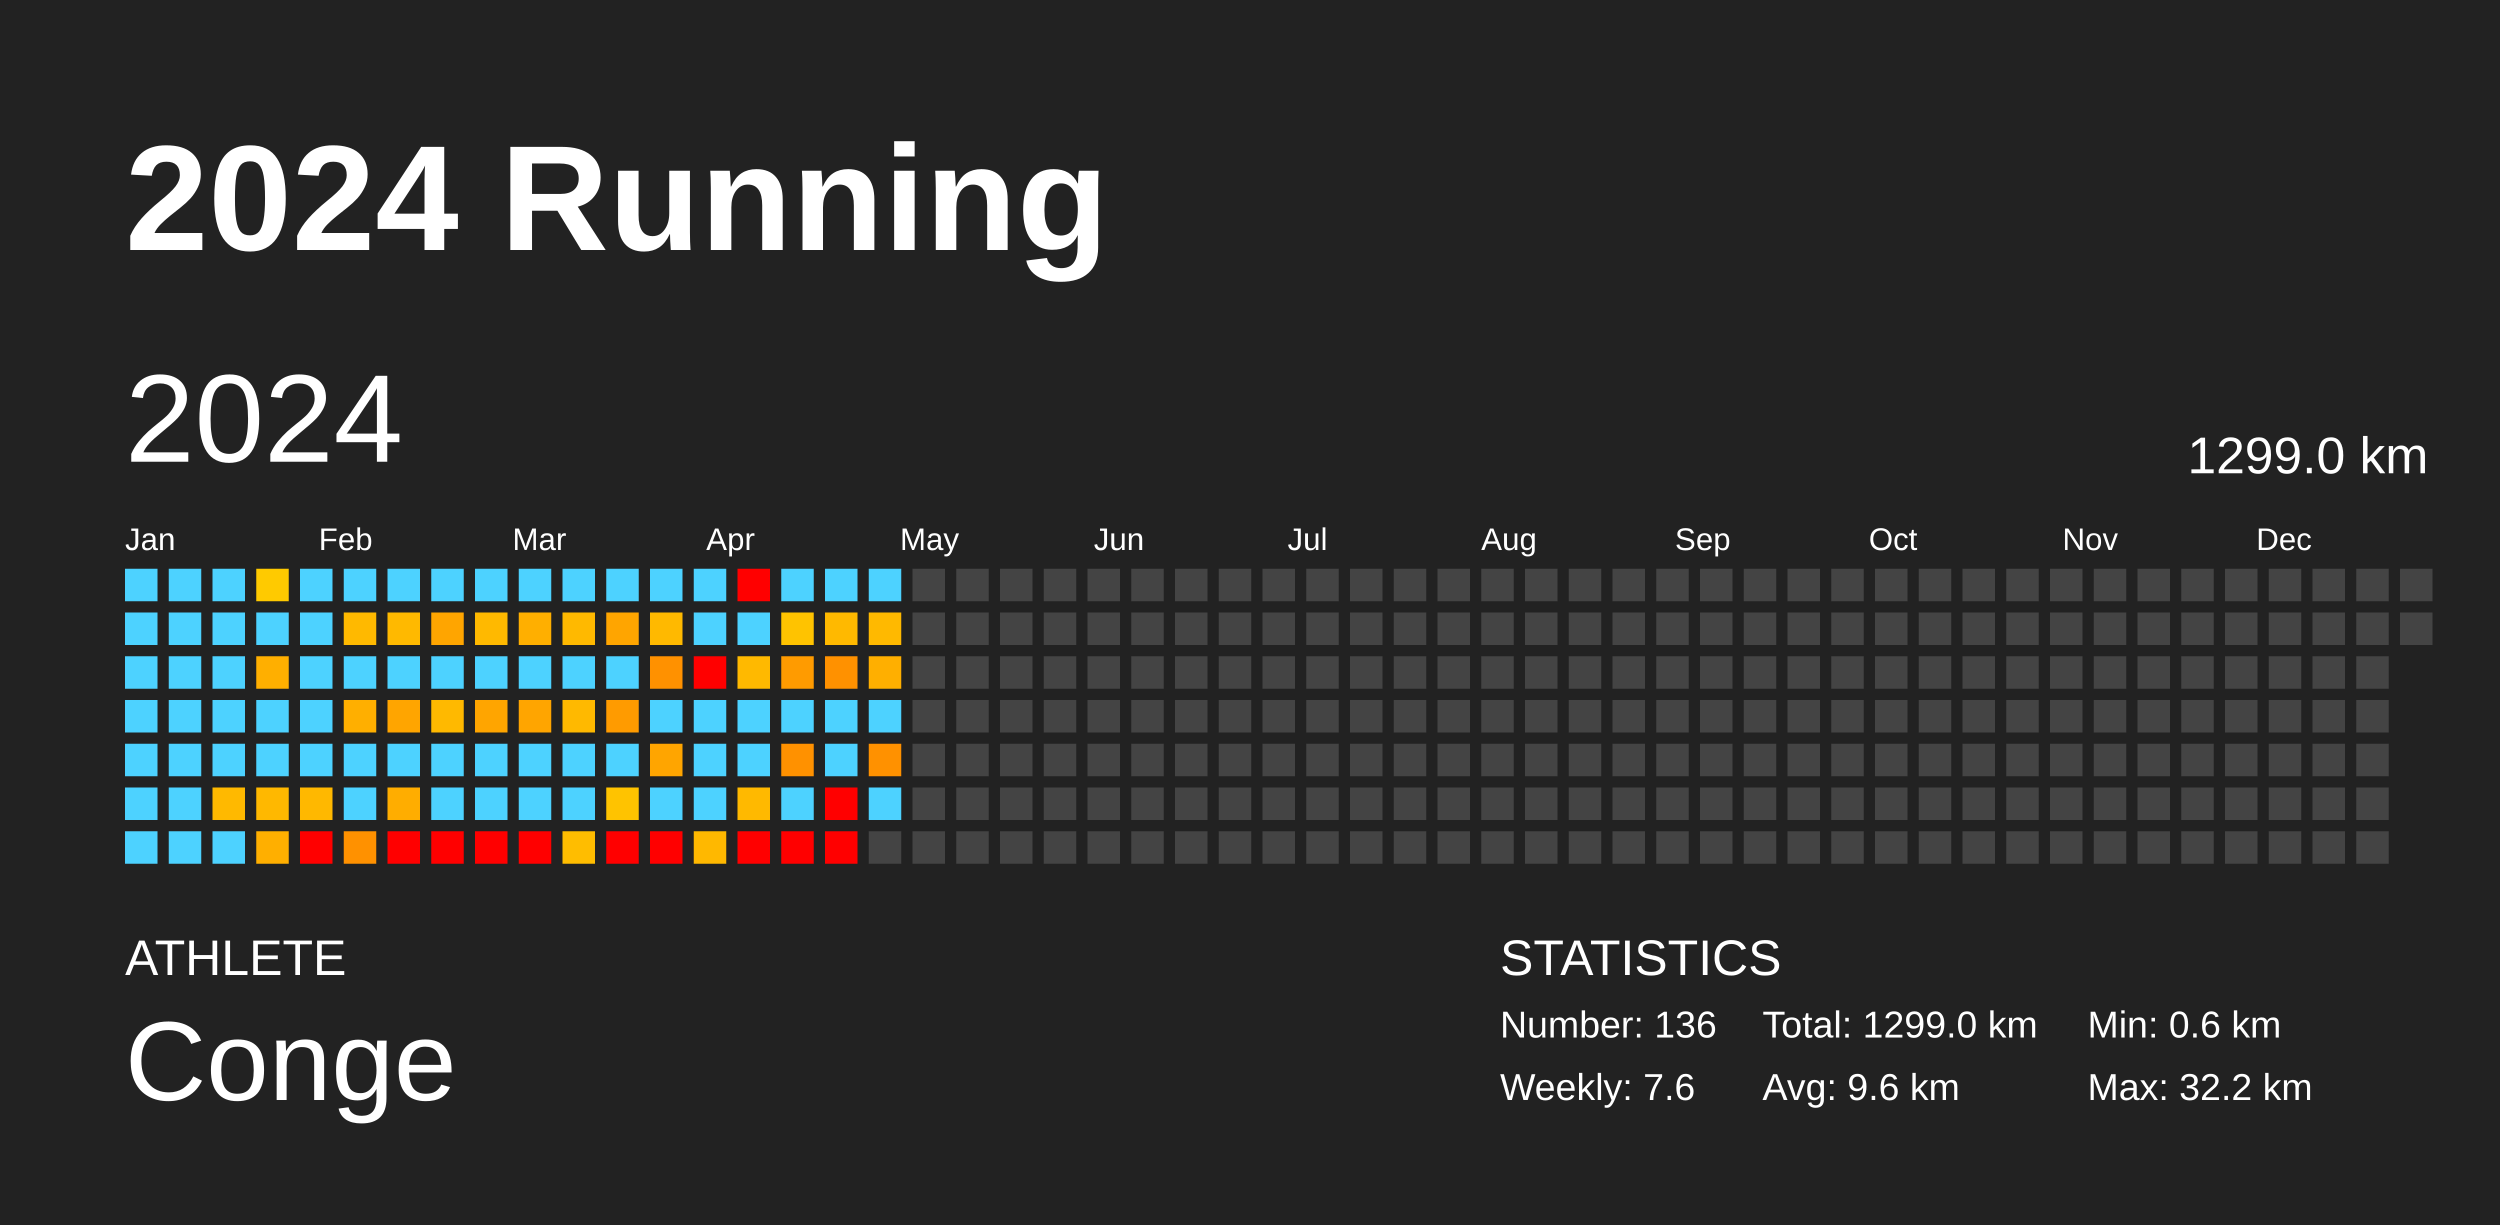
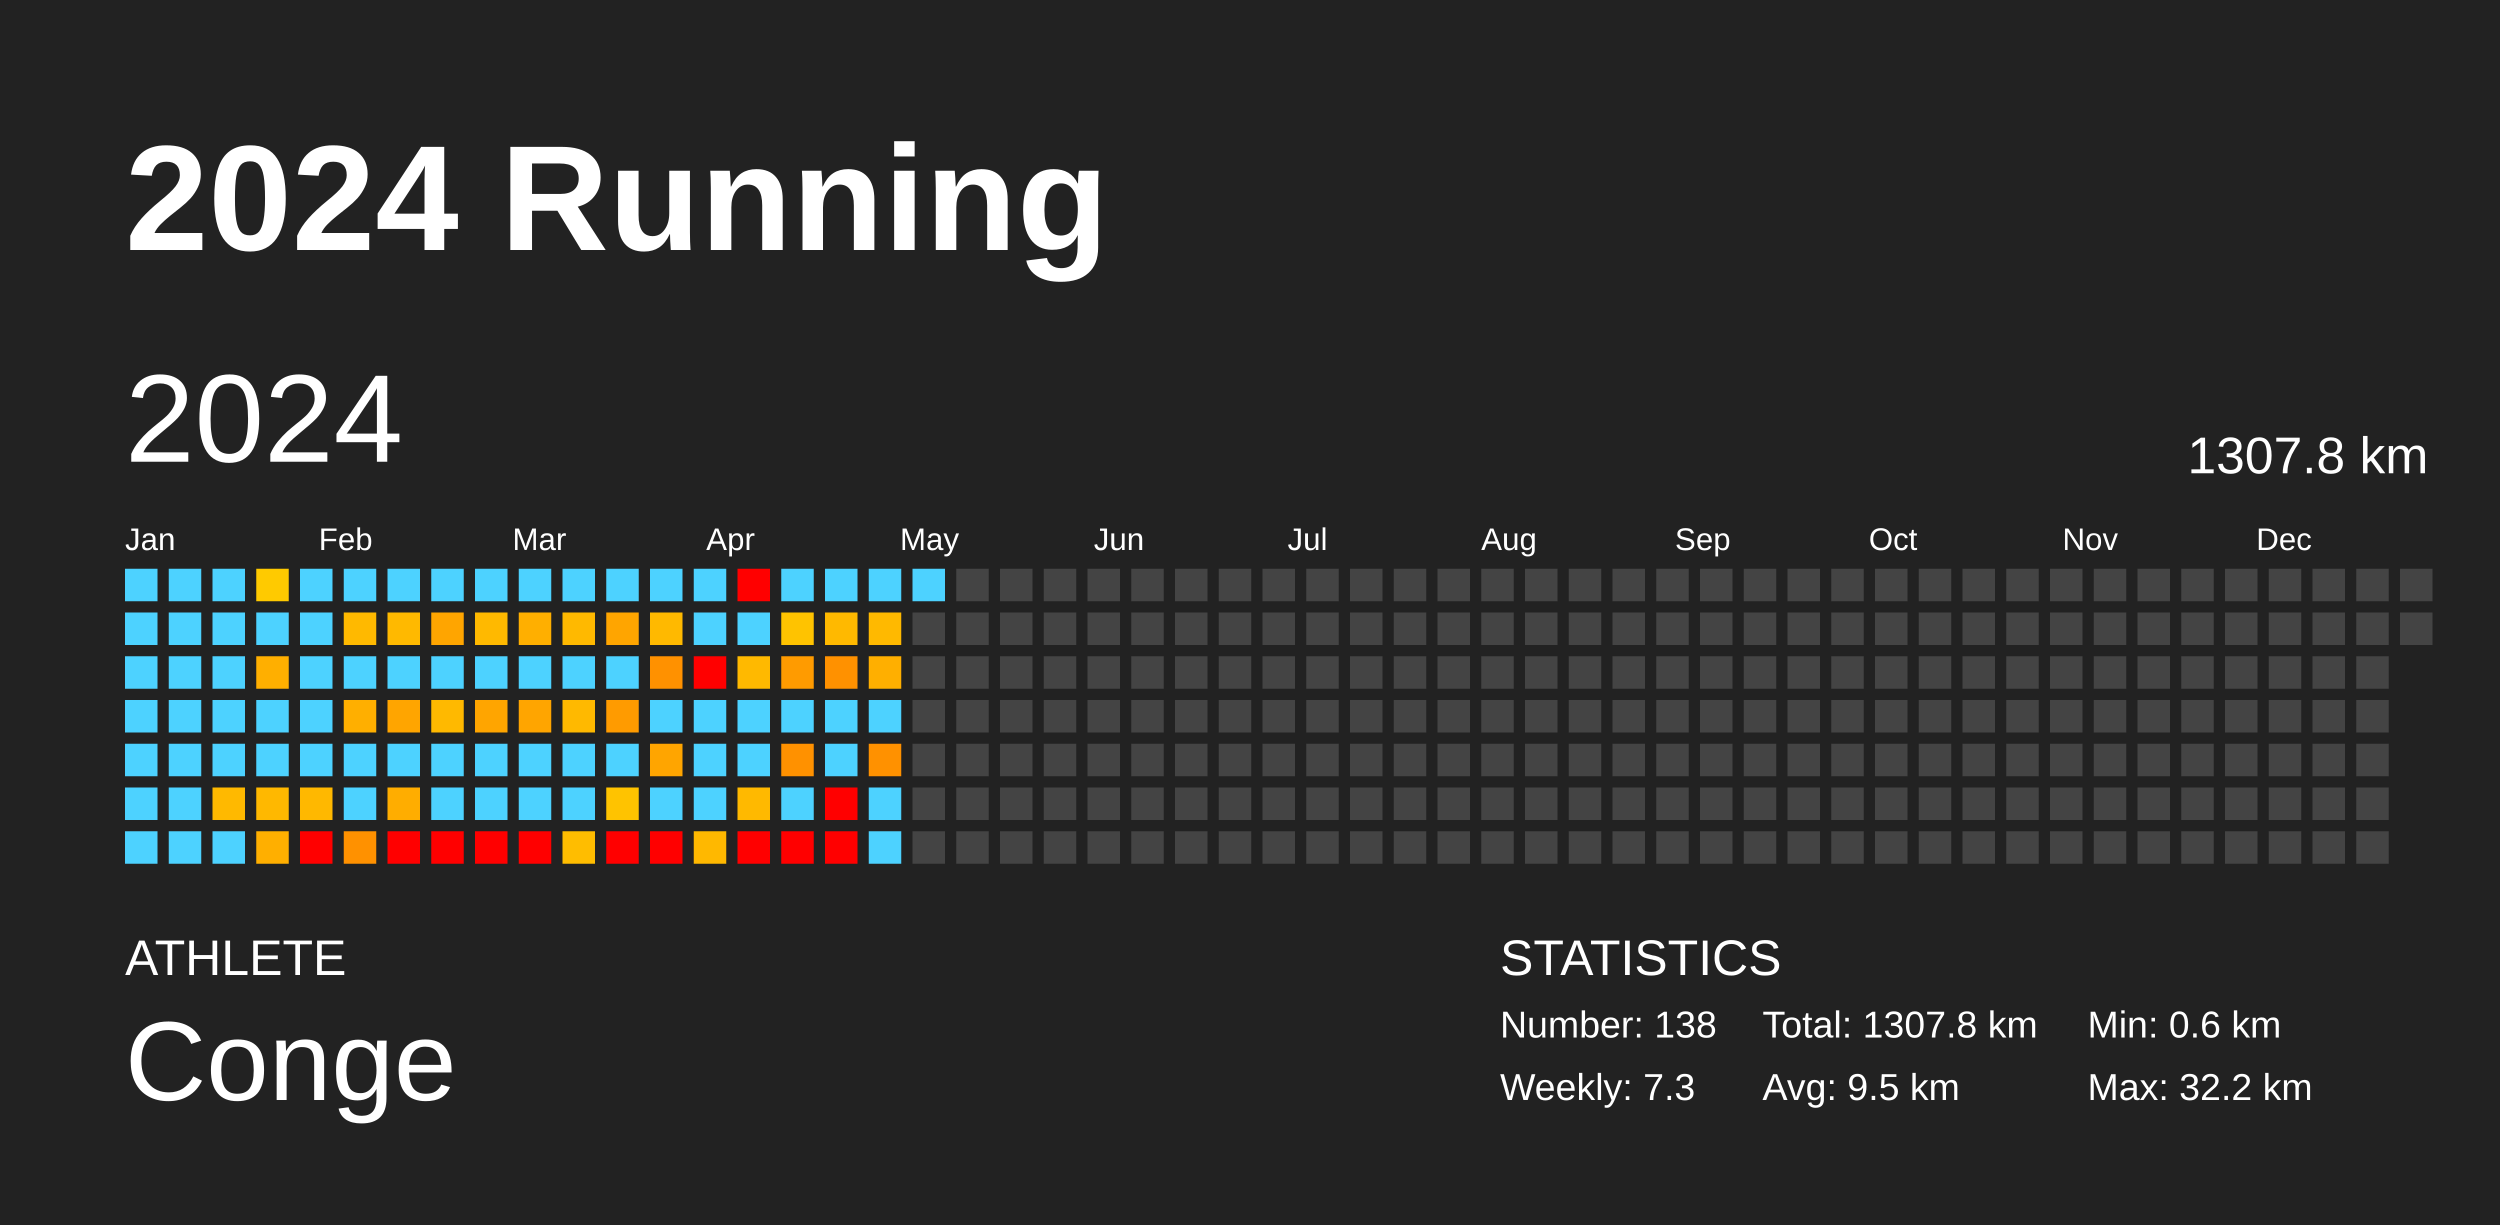
<svg xmlns="http://www.w3.org/2000/svg" baseProfile="full" height="98mm" version="1.1" viewBox="0,0,200,98" width="200mm">
  <defs />
  <rect fill="#222222" height="98" width="200" x="0" y="0" />
  <text fill="#FFFFFF" style="font-size:12px; font-family:Arial; font-weight:bold;" x="10" y="20">2024 Running</text>
  <text fill="#FFFFFF" style="font-size:4px; font-family:Arial" x="10" y="78">ATHLETE</text>
  <text fill="#FFFFFF" style="font-size:9px; font-family:Arial" x="10" y="88">Conge</text>
  <text fill="#FFFFFF" style="font-size:4px; font-family:Arial" x="120" y="78">STATISTICS</text>
-   <text fill="#FFFFFF" style="font-size:3px; font-family:Arial" x="120" y="83">Number: 136</text>
-   <text fill="#FFFFFF" style="font-size:3px; font-family:Arial" x="120" y="88">Weekly: 7.6</text>
-   <text fill="#FFFFFF" style="font-size:3px; font-family:Arial" x="141" y="83">Total: 1299.0 km</text>
-   <text fill="#FFFFFF" style="font-size:3px; font-family:Arial" x="141" y="88">Avg: 9.6 km</text>
+   <text fill="#FFFFFF" style="font-size:3px; font-family:Arial" x="120" y="83">Number: 138</text>
+   <text fill="#FFFFFF" style="font-size:3px; font-family:Arial" x="120" y="88">Weekly: 7.3</text>
+   <text fill="#FFFFFF" style="font-size:3px; font-family:Arial" x="141" y="83">Total: 1307.8 km</text>
+   <text fill="#FFFFFF" style="font-size:3px; font-family:Arial" x="141" y="88">Avg: 9.5 km</text>
  <text fill="#FFFFFF" style="font-size:3px; font-family:Arial" x="167" y="83">Min: 0.6 km</text>
  <text fill="#FFFFFF" style="font-size:3px; font-family:Arial" x="167" y="88">Max: 32.2 km</text>
  <text dominant-baseline="hanging" fill="#FFFFFF" style="font-size:10.0px; font-family:Arial;" x="10" y="30">2024</text>
-   <text dominant-baseline="hanging" fill="#FFFFFF" style="font-size:4.125px; font-family:Arial;" x="175" y="35">1299.0 km</text>
+   <text dominant-baseline="hanging" fill="#FFFFFF" style="font-size:4.125px; font-family:Arial;" x="175" y="35">1307.8 km</text>
  <text fill="#FFFFFF" style="font-size:2.5px; font-family:Arial" x="10.0" y="44">Jan</text>
  <text fill="#FFFFFF" style="font-size:2.5px; font-family:Arial" x="25.5" y="44">Feb</text>
  <text fill="#FFFFFF" style="font-size:2.5px; font-family:Arial" x="41.0" y="44">Mar</text>
  <text fill="#FFFFFF" style="font-size:2.5px; font-family:Arial" x="56.5" y="44">Apr</text>
  <text fill="#FFFFFF" style="font-size:2.5px; font-family:Arial" x="72.0" y="44">May</text>
  <text fill="#FFFFFF" style="font-size:2.5px; font-family:Arial" x="87.5" y="44">Jun</text>
  <text fill="#FFFFFF" style="font-size:2.5px; font-family:Arial" x="103.0" y="44">Jul</text>
  <text fill="#FFFFFF" style="font-size:2.5px; font-family:Arial" x="118.5" y="44">Aug</text>
  <text fill="#FFFFFF" style="font-size:2.5px; font-family:Arial" x="134.0" y="44">Sep</text>
  <text fill="#FFFFFF" style="font-size:2.5px; font-family:Arial" x="149.5" y="44">Oct</text>
  <text fill="#FFFFFF" style="font-size:2.5px; font-family:Arial" x="165.0" y="44">Nov</text>
  <text fill="#FFFFFF" style="font-size:2.5px; font-family:Arial" x="180.5" y="44">Dec</text>
  <rect fill="#4dd2ff" height="2.6" width="2.6" x="10.0" y="45.5" />
  <rect fill="#4dd2ff" height="2.6" width="2.6" x="10.0" y="49.0" />
  <rect fill="#4dd2ff" height="2.6" width="2.6" x="10.0" y="52.5" />
  <rect fill="#4dd2ff" height="2.6" width="2.6" x="10.0" y="56.0" />
  <rect fill="#4dd2ff" height="2.6" width="2.6" x="10.0" y="59.5" />
  <rect fill="#4dd2ff" height="2.6" width="2.6" x="10.0" y="63.0" />
  <rect fill="#4dd2ff" height="2.6" width="2.6" x="10.0" y="66.5" />
  <rect fill="#4dd2ff" height="2.6" width="2.6" x="13.5" y="45.5" />
  <rect fill="#4dd2ff" height="2.6" width="2.6" x="13.5" y="49.0" />
  <rect fill="#4dd2ff" height="2.6" width="2.6" x="13.5" y="52.5" />
  <rect fill="#4dd2ff" height="2.6" width="2.6" x="13.5" y="56.0" />
  <rect fill="#4dd2ff" height="2.6" width="2.6" x="13.5" y="59.5" />
  <rect fill="#4dd2ff" height="2.6" width="2.6" x="13.5" y="63.0" />
  <rect fill="#4dd2ff" height="2.6" width="2.6" x="13.5" y="66.5" />
  <rect fill="#4dd2ff" height="2.6" width="2.6" x="17.0" y="45.5" />
  <rect fill="#4dd2ff" height="2.6" width="2.6" x="17.0" y="49.0" />
  <rect fill="#4dd2ff" height="2.6" width="2.6" x="17.0" y="52.5" />
  <rect fill="#4dd2ff" height="2.6" width="2.6" x="17.0" y="56.0" />
  <rect fill="#4dd2ff" height="2.6" width="2.6" x="17.0" y="59.5" />
  <rect fill="#ffb900" height="2.6" width="2.6" x="17.0" y="63.0" />
  <rect fill="#4dd2ff" height="2.6" width="2.6" x="17.0" y="66.5" />
  <rect fill="#ffca00" height="2.6" width="2.6" x="20.5" y="45.5" />
  <rect fill="#4dd2ff" height="2.6" width="2.6" x="20.5" y="49.0" />
  <rect fill="#ffaf00" height="2.6" width="2.6" x="20.5" y="52.5" />
  <rect fill="#4dd2ff" height="2.6" width="2.6" x="20.5" y="56.0" />
  <rect fill="#4dd2ff" height="2.6" width="2.6" x="20.5" y="59.5" />
  <rect fill="#ffb800" height="2.6" width="2.6" x="20.5" y="63.0" />
  <rect fill="#ffaf00" height="2.6" width="2.6" x="20.5" y="66.5" />
  <rect fill="#4dd2ff" height="2.6" width="2.6" x="24.0" y="45.5" />
  <rect fill="#4dd2ff" height="2.6" width="2.6" x="24.0" y="49.0" />
  <rect fill="#4dd2ff" height="2.6" width="2.6" x="24.0" y="52.5" />
  <rect fill="#4dd2ff" height="2.6" width="2.6" x="24.0" y="56.0" />
  <rect fill="#4dd2ff" height="2.6" width="2.6" x="24.0" y="59.5" />
  <rect fill="#ffb800" height="2.6" width="2.6" x="24.0" y="63.0" />
  <rect fill="red" height="2.6" width="2.6" x="24.0" y="66.5" />
  <rect fill="#4dd2ff" height="2.6" width="2.6" x="27.5" y="45.5" />
  <rect fill="#ffb900" height="2.6" width="2.6" x="27.5" y="49.0" />
  <rect fill="#4dd2ff" height="2.6" width="2.6" x="27.5" y="52.5" />
  <rect fill="#ffaf00" height="2.6" width="2.6" x="27.5" y="56.0" />
  <rect fill="#4dd2ff" height="2.6" width="2.6" x="27.5" y="59.5" />
  <rect fill="#4dd2ff" height="2.6" width="2.6" x="27.5" y="63.0" />
  <rect fill="#ff9100" height="2.6" width="2.6" x="27.5" y="66.5" />
  <rect fill="#4dd2ff" height="2.6" width="2.6" x="31.0" y="45.5" />
  <rect fill="#ffb900" height="2.6" width="2.6" x="31.0" y="49.0" />
  <rect fill="#4dd2ff" height="2.6" width="2.6" x="31.0" y="52.5" />
  <rect fill="#ffa500" height="2.6" width="2.6" x="31.0" y="56.0" />
  <rect fill="#4dd2ff" height="2.6" width="2.6" x="31.0" y="59.5" />
  <rect fill="#ffad00" height="2.6" width="2.6" x="31.0" y="63.0" />
  <rect fill="red" height="2.6" width="2.6" x="31.0" y="66.5" />
  <rect fill="#4dd2ff" height="2.6" width="2.6" x="34.5" y="45.5" />
  <rect fill="#ffa500" height="2.6" width="2.6" x="34.5" y="49.0" />
  <rect fill="#4dd2ff" height="2.6" width="2.6" x="34.5" y="52.5" />
  <rect fill="#ffb900" height="2.6" width="2.6" x="34.5" y="56.0" />
  <rect fill="#4dd2ff" height="2.6" width="2.6" x="34.5" y="59.5" />
  <rect fill="#4dd2ff" height="2.6" width="2.6" x="34.5" y="63.0" />
  <rect fill="red" height="2.6" width="2.6" x="34.5" y="66.5" />
  <rect fill="#4dd2ff" height="2.6" width="2.6" x="38.0" y="45.5" />
  <rect fill="#ffb900" height="2.6" width="2.6" x="38.0" y="49.0" />
  <rect fill="#4dd2ff" height="2.6" width="2.6" x="38.0" y="52.5" />
  <rect fill="#ffa500" height="2.6" width="2.6" x="38.0" y="56.0" />
  <rect fill="#4dd2ff" height="2.6" width="2.6" x="38.0" y="59.5" />
  <rect fill="#4dd2ff" height="2.6" width="2.6" x="38.0" y="63.0" />
  <rect fill="red" height="2.6" width="2.6" x="38.0" y="66.5" />
  <rect fill="#4dd2ff" height="2.6" width="2.6" x="41.5" y="45.5" />
  <rect fill="#ffaf00" height="2.6" width="2.6" x="41.5" y="49.0" />
  <rect fill="#4dd2ff" height="2.6" width="2.6" x="41.5" y="52.5" />
  <rect fill="#ffa500" height="2.6" width="2.6" x="41.5" y="56.0" />
  <rect fill="#4dd2ff" height="2.6" width="2.6" x="41.5" y="59.5" />
  <rect fill="#4dd2ff" height="2.6" width="2.6" x="41.5" y="63.0" />
  <rect fill="red" height="2.6" width="2.6" x="41.5" y="66.5" />
  <rect fill="#4dd2ff" height="2.6" width="2.6" x="45.0" y="45.5" />
  <rect fill="#ffb900" height="2.6" width="2.6" x="45.0" y="49.0" />
  <rect fill="#4dd2ff" height="2.6" width="2.6" x="45.0" y="52.5" />
  <rect fill="#ffb900" height="2.6" width="2.6" x="45.0" y="56.0" />
  <rect fill="#4dd2ff" height="2.6" width="2.6" x="45.0" y="59.5" />
  <rect fill="#4dd2ff" height="2.6" width="2.6" x="45.0" y="63.0" />
  <rect fill="#ffbd00" height="2.6" width="2.6" x="45.0" y="66.5" />
  <rect fill="#4dd2ff" height="2.6" width="2.6" x="48.5" y="45.5" />
  <rect fill="#ffa500" height="2.6" width="2.6" x="48.5" y="49.0" />
  <rect fill="#4dd2ff" height="2.6" width="2.6" x="48.5" y="52.5" />
  <rect fill="#ff9b00" height="2.6" width="2.6" x="48.5" y="56.0" />
  <rect fill="#4dd2ff" height="2.6" width="2.6" x="48.5" y="59.5" />
  <rect fill="#ffc300" height="2.6" width="2.6" x="48.5" y="63.0" />
  <rect fill="red" height="2.6" width="2.6" x="48.5" y="66.5" />
  <rect fill="#4dd2ff" height="2.6" width="2.6" x="52.0" y="45.5" />
  <rect fill="#ffb900" height="2.6" width="2.6" x="52.0" y="49.0" />
  <rect fill="#ff9100" height="2.6" width="2.6" x="52.0" y="52.5" />
  <rect fill="#4dd2ff" height="2.6" width="2.6" x="52.0" y="56.0" />
  <rect fill="#ffa500" height="2.6" width="2.6" x="52.0" y="59.5" />
  <rect fill="#4dd2ff" height="2.6" width="2.6" x="52.0" y="63.0" />
  <rect fill="red" height="2.6" width="2.6" x="52.0" y="66.5" />
  <rect fill="#4dd2ff" height="2.6" width="2.6" x="55.5" y="45.5" />
  <rect fill="#4dd2ff" height="2.6" width="2.6" x="55.5" y="49.0" />
  <rect fill="red" height="2.6" width="2.6" x="55.5" y="52.5" />
  <rect fill="#4dd2ff" height="2.6" width="2.6" x="55.5" y="56.0" />
  <rect fill="#4dd2ff" height="2.6" width="2.6" x="55.5" y="59.5" />
  <rect fill="#4dd2ff" height="2.6" width="2.6" x="55.5" y="63.0" />
  <rect fill="#ffb800" height="2.6" width="2.6" x="55.5" y="66.5" />
  <rect fill="red" height="2.6" width="2.6" x="59.0" y="45.5" />
  <rect fill="#4dd2ff" height="2.6" width="2.6" x="59.0" y="49.0" />
  <rect fill="#ffb900" height="2.6" width="2.6" x="59.0" y="52.5" />
  <rect fill="#4dd2ff" height="2.6" width="2.6" x="59.0" y="56.0" />
  <rect fill="#4dd2ff" height="2.6" width="2.6" x="59.0" y="59.5" />
  <rect fill="#ffb900" height="2.6" width="2.6" x="59.0" y="63.0" />
  <rect fill="red" height="2.6" width="2.6" x="59.0" y="66.5" />
  <rect fill="#4dd2ff" height="2.6" width="2.6" x="62.5" y="45.5" />
  <rect fill="#ffc300" height="2.6" width="2.6" x="62.5" y="49.0" />
  <rect fill="#ff9b00" height="2.6" width="2.6" x="62.5" y="52.5" />
  <rect fill="#4dd2ff" height="2.6" width="2.6" x="62.5" y="56.0" />
  <rect fill="#ff9100" height="2.6" width="2.6" x="62.5" y="59.5" />
  <rect fill="#4dd2ff" height="2.6" width="2.6" x="62.5" y="63.0" />
  <rect fill="red" height="2.6" width="2.6" x="62.5" y="66.5" />
  <rect fill="#4dd2ff" height="2.6" width="2.6" x="66.0" y="45.5" />
  <rect fill="#ffb900" height="2.6" width="2.6" x="66.0" y="49.0" />
  <rect fill="#ff9100" height="2.6" width="2.6" x="66.0" y="52.5" />
  <rect fill="#4dd2ff" height="2.6" width="2.6" x="66.0" y="56.0" />
  <rect fill="#4dd2ff" height="2.6" width="2.6" x="66.0" y="59.5" />
  <rect fill="red" height="2.6" width="2.6" x="66.0" y="63.0" />
  <rect fill="red" height="2.6" width="2.6" x="66.0" y="66.5" />
  <rect fill="#4dd2ff" height="2.6" width="2.6" x="69.5" y="45.5" />
  <rect fill="#ffb900" height="2.6" width="2.6" x="69.5" y="49.0" />
  <rect fill="#ffaf00" height="2.6" width="2.6" x="69.5" y="52.5" />
  <rect fill="#4dd2ff" height="2.6" width="2.6" x="69.5" y="56.0" />
  <rect fill="#ff9100" height="2.6" width="2.6" x="69.5" y="59.5" />
  <rect fill="#4dd2ff" height="2.6" width="2.6" x="69.5" y="63.0" />
-   <rect fill="#444444" height="2.6" width="2.6" x="69.5" y="66.5" />
-   <rect fill="#444444" height="2.6" width="2.6" x="73.0" y="45.5" />
+   <rect fill="#4dd2ff" height="2.6" width="2.6" x="69.5" y="66.5" />
+   <rect fill="#4dd2ff" height="2.6" width="2.6" x="73.0" y="45.5" />
  <rect fill="#444444" height="2.6" width="2.6" x="73.0" y="49.0" />
  <rect fill="#444444" height="2.6" width="2.6" x="73.0" y="52.5" />
  <rect fill="#444444" height="2.6" width="2.6" x="73.0" y="56.0" />
  <rect fill="#444444" height="2.6" width="2.6" x="73.0" y="59.5" />
  <rect fill="#444444" height="2.6" width="2.6" x="73.0" y="63.0" />
  <rect fill="#444444" height="2.6" width="2.6" x="73.0" y="66.5" />
  <rect fill="#444444" height="2.6" width="2.6" x="76.5" y="45.5" />
  <rect fill="#444444" height="2.6" width="2.6" x="76.5" y="49.0" />
  <rect fill="#444444" height="2.6" width="2.6" x="76.5" y="52.5" />
  <rect fill="#444444" height="2.6" width="2.6" x="76.5" y="56.0" />
  <rect fill="#444444" height="2.6" width="2.6" x="76.5" y="59.5" />
  <rect fill="#444444" height="2.6" width="2.6" x="76.5" y="63.0" />
  <rect fill="#444444" height="2.6" width="2.6" x="76.5" y="66.5" />
  <rect fill="#444444" height="2.6" width="2.6" x="80.0" y="45.5" />
  <rect fill="#444444" height="2.6" width="2.6" x="80.0" y="49.0" />
  <rect fill="#444444" height="2.6" width="2.6" x="80.0" y="52.5" />
  <rect fill="#444444" height="2.6" width="2.6" x="80.0" y="56.0" />
  <rect fill="#444444" height="2.6" width="2.6" x="80.0" y="59.5" />
  <rect fill="#444444" height="2.6" width="2.6" x="80.0" y="63.0" />
  <rect fill="#444444" height="2.6" width="2.6" x="80.0" y="66.5" />
  <rect fill="#444444" height="2.6" width="2.6" x="83.5" y="45.5" />
  <rect fill="#444444" height="2.6" width="2.6" x="83.5" y="49.0" />
  <rect fill="#444444" height="2.6" width="2.6" x="83.5" y="52.5" />
  <rect fill="#444444" height="2.6" width="2.6" x="83.5" y="56.0" />
  <rect fill="#444444" height="2.6" width="2.6" x="83.5" y="59.5" />
  <rect fill="#444444" height="2.6" width="2.6" x="83.5" y="63.0" />
  <rect fill="#444444" height="2.6" width="2.6" x="83.5" y="66.5" />
  <rect fill="#444444" height="2.6" width="2.6" x="87.0" y="45.5" />
  <rect fill="#444444" height="2.6" width="2.6" x="87.0" y="49.0" />
  <rect fill="#444444" height="2.6" width="2.6" x="87.0" y="52.5" />
  <rect fill="#444444" height="2.6" width="2.6" x="87.0" y="56.0" />
  <rect fill="#444444" height="2.6" width="2.6" x="87.0" y="59.5" />
  <rect fill="#444444" height="2.6" width="2.6" x="87.0" y="63.0" />
  <rect fill="#444444" height="2.6" width="2.6" x="87.0" y="66.5" />
  <rect fill="#444444" height="2.6" width="2.6" x="90.5" y="45.5" />
  <rect fill="#444444" height="2.6" width="2.6" x="90.5" y="49.0" />
  <rect fill="#444444" height="2.6" width="2.6" x="90.5" y="52.5" />
  <rect fill="#444444" height="2.6" width="2.6" x="90.5" y="56.0" />
  <rect fill="#444444" height="2.6" width="2.6" x="90.5" y="59.5" />
  <rect fill="#444444" height="2.6" width="2.6" x="90.5" y="63.0" />
  <rect fill="#444444" height="2.6" width="2.6" x="90.5" y="66.5" />
  <rect fill="#444444" height="2.6" width="2.6" x="94.0" y="45.5" />
  <rect fill="#444444" height="2.6" width="2.6" x="94.0" y="49.0" />
  <rect fill="#444444" height="2.6" width="2.6" x="94.0" y="52.5" />
  <rect fill="#444444" height="2.6" width="2.6" x="94.0" y="56.0" />
  <rect fill="#444444" height="2.6" width="2.6" x="94.0" y="59.5" />
  <rect fill="#444444" height="2.6" width="2.6" x="94.0" y="63.0" />
  <rect fill="#444444" height="2.6" width="2.6" x="94.0" y="66.5" />
  <rect fill="#444444" height="2.6" width="2.6" x="97.5" y="45.5" />
  <rect fill="#444444" height="2.6" width="2.6" x="97.5" y="49.0" />
  <rect fill="#444444" height="2.6" width="2.6" x="97.5" y="52.5" />
  <rect fill="#444444" height="2.6" width="2.6" x="97.5" y="56.0" />
  <rect fill="#444444" height="2.6" width="2.6" x="97.5" y="59.5" />
  <rect fill="#444444" height="2.6" width="2.6" x="97.5" y="63.0" />
  <rect fill="#444444" height="2.6" width="2.6" x="97.5" y="66.5" />
  <rect fill="#444444" height="2.6" width="2.6" x="101.0" y="45.5" />
  <rect fill="#444444" height="2.6" width="2.6" x="101.0" y="49.0" />
  <rect fill="#444444" height="2.6" width="2.6" x="101.0" y="52.5" />
  <rect fill="#444444" height="2.6" width="2.6" x="101.0" y="56.0" />
  <rect fill="#444444" height="2.6" width="2.6" x="101.0" y="59.5" />
  <rect fill="#444444" height="2.6" width="2.6" x="101.0" y="63.0" />
  <rect fill="#444444" height="2.6" width="2.6" x="101.0" y="66.5" />
  <rect fill="#444444" height="2.6" width="2.6" x="104.5" y="45.5" />
  <rect fill="#444444" height="2.6" width="2.6" x="104.5" y="49.0" />
  <rect fill="#444444" height="2.6" width="2.6" x="104.5" y="52.5" />
  <rect fill="#444444" height="2.6" width="2.6" x="104.5" y="56.0" />
  <rect fill="#444444" height="2.6" width="2.6" x="104.5" y="59.5" />
  <rect fill="#444444" height="2.6" width="2.6" x="104.5" y="63.0" />
  <rect fill="#444444" height="2.6" width="2.6" x="104.5" y="66.5" />
  <rect fill="#444444" height="2.6" width="2.6" x="108.0" y="45.5" />
  <rect fill="#444444" height="2.6" width="2.6" x="108.0" y="49.0" />
  <rect fill="#444444" height="2.6" width="2.6" x="108.0" y="52.5" />
  <rect fill="#444444" height="2.6" width="2.6" x="108.0" y="56.0" />
  <rect fill="#444444" height="2.6" width="2.6" x="108.0" y="59.5" />
  <rect fill="#444444" height="2.6" width="2.6" x="108.0" y="63.0" />
  <rect fill="#444444" height="2.6" width="2.6" x="108.0" y="66.5" />
  <rect fill="#444444" height="2.6" width="2.6" x="111.5" y="45.5" />
  <rect fill="#444444" height="2.6" width="2.6" x="111.5" y="49.0" />
  <rect fill="#444444" height="2.6" width="2.6" x="111.5" y="52.5" />
  <rect fill="#444444" height="2.6" width="2.6" x="111.5" y="56.0" />
  <rect fill="#444444" height="2.6" width="2.6" x="111.5" y="59.5" />
  <rect fill="#444444" height="2.6" width="2.6" x="111.5" y="63.0" />
  <rect fill="#444444" height="2.6" width="2.6" x="111.5" y="66.5" />
  <rect fill="#444444" height="2.6" width="2.6" x="115.0" y="45.5" />
  <rect fill="#444444" height="2.6" width="2.6" x="115.0" y="49.0" />
  <rect fill="#444444" height="2.6" width="2.6" x="115.0" y="52.5" />
  <rect fill="#444444" height="2.6" width="2.6" x="115.0" y="56.0" />
  <rect fill="#444444" height="2.6" width="2.6" x="115.0" y="59.5" />
  <rect fill="#444444" height="2.6" width="2.6" x="115.0" y="63.0" />
  <rect fill="#444444" height="2.6" width="2.6" x="115.0" y="66.5" />
  <rect fill="#444444" height="2.6" width="2.6" x="118.5" y="45.5" />
  <rect fill="#444444" height="2.6" width="2.6" x="118.5" y="49.0" />
  <rect fill="#444444" height="2.6" width="2.6" x="118.5" y="52.5" />
  <rect fill="#444444" height="2.6" width="2.6" x="118.5" y="56.0" />
  <rect fill="#444444" height="2.6" width="2.6" x="118.5" y="59.5" />
  <rect fill="#444444" height="2.6" width="2.6" x="118.5" y="63.0" />
  <rect fill="#444444" height="2.6" width="2.6" x="118.5" y="66.5" />
  <rect fill="#444444" height="2.6" width="2.6" x="122.0" y="45.5" />
  <rect fill="#444444" height="2.6" width="2.6" x="122.0" y="49.0" />
  <rect fill="#444444" height="2.6" width="2.6" x="122.0" y="52.5" />
  <rect fill="#444444" height="2.6" width="2.6" x="122.0" y="56.0" />
  <rect fill="#444444" height="2.6" width="2.6" x="122.0" y="59.5" />
  <rect fill="#444444" height="2.6" width="2.6" x="122.0" y="63.0" />
  <rect fill="#444444" height="2.6" width="2.6" x="122.0" y="66.5" />
  <rect fill="#444444" height="2.6" width="2.6" x="125.5" y="45.5" />
  <rect fill="#444444" height="2.6" width="2.6" x="125.5" y="49.0" />
  <rect fill="#444444" height="2.6" width="2.6" x="125.5" y="52.5" />
  <rect fill="#444444" height="2.6" width="2.6" x="125.5" y="56.0" />
  <rect fill="#444444" height="2.6" width="2.6" x="125.5" y="59.5" />
  <rect fill="#444444" height="2.6" width="2.6" x="125.5" y="63.0" />
  <rect fill="#444444" height="2.6" width="2.6" x="125.5" y="66.5" />
  <rect fill="#444444" height="2.6" width="2.6" x="129.0" y="45.5" />
  <rect fill="#444444" height="2.6" width="2.6" x="129.0" y="49.0" />
  <rect fill="#444444" height="2.6" width="2.6" x="129.0" y="52.5" />
  <rect fill="#444444" height="2.6" width="2.6" x="129.0" y="56.0" />
  <rect fill="#444444" height="2.6" width="2.6" x="129.0" y="59.5" />
  <rect fill="#444444" height="2.6" width="2.6" x="129.0" y="63.0" />
  <rect fill="#444444" height="2.6" width="2.6" x="129.0" y="66.5" />
  <rect fill="#444444" height="2.6" width="2.6" x="132.5" y="45.5" />
  <rect fill="#444444" height="2.6" width="2.6" x="132.5" y="49.0" />
  <rect fill="#444444" height="2.6" width="2.6" x="132.5" y="52.5" />
  <rect fill="#444444" height="2.6" width="2.6" x="132.5" y="56.0" />
  <rect fill="#444444" height="2.6" width="2.6" x="132.5" y="59.5" />
  <rect fill="#444444" height="2.6" width="2.6" x="132.5" y="63.0" />
  <rect fill="#444444" height="2.6" width="2.6" x="132.5" y="66.5" />
  <rect fill="#444444" height="2.6" width="2.6" x="136.0" y="45.5" />
  <rect fill="#444444" height="2.6" width="2.6" x="136.0" y="49.0" />
  <rect fill="#444444" height="2.6" width="2.6" x="136.0" y="52.5" />
  <rect fill="#444444" height="2.6" width="2.6" x="136.0" y="56.0" />
  <rect fill="#444444" height="2.6" width="2.6" x="136.0" y="59.5" />
  <rect fill="#444444" height="2.6" width="2.6" x="136.0" y="63.0" />
  <rect fill="#444444" height="2.6" width="2.6" x="136.0" y="66.5" />
  <rect fill="#444444" height="2.6" width="2.6" x="139.5" y="45.5" />
  <rect fill="#444444" height="2.6" width="2.6" x="139.5" y="49.0" />
  <rect fill="#444444" height="2.6" width="2.6" x="139.5" y="52.5" />
  <rect fill="#444444" height="2.6" width="2.6" x="139.5" y="56.0" />
  <rect fill="#444444" height="2.6" width="2.6" x="139.5" y="59.5" />
  <rect fill="#444444" height="2.6" width="2.6" x="139.5" y="63.0" />
  <rect fill="#444444" height="2.6" width="2.6" x="139.5" y="66.5" />
  <rect fill="#444444" height="2.6" width="2.6" x="143.0" y="45.5" />
  <rect fill="#444444" height="2.6" width="2.6" x="143.0" y="49.0" />
  <rect fill="#444444" height="2.6" width="2.6" x="143.0" y="52.5" />
  <rect fill="#444444" height="2.6" width="2.6" x="143.0" y="56.0" />
  <rect fill="#444444" height="2.6" width="2.6" x="143.0" y="59.5" />
  <rect fill="#444444" height="2.6" width="2.6" x="143.0" y="63.0" />
  <rect fill="#444444" height="2.6" width="2.6" x="143.0" y="66.5" />
  <rect fill="#444444" height="2.6" width="2.6" x="146.5" y="45.5" />
  <rect fill="#444444" height="2.6" width="2.6" x="146.5" y="49.0" />
  <rect fill="#444444" height="2.6" width="2.6" x="146.5" y="52.5" />
  <rect fill="#444444" height="2.6" width="2.6" x="146.5" y="56.0" />
  <rect fill="#444444" height="2.6" width="2.6" x="146.5" y="59.5" />
  <rect fill="#444444" height="2.6" width="2.6" x="146.5" y="63.0" />
  <rect fill="#444444" height="2.6" width="2.6" x="146.5" y="66.5" />
  <rect fill="#444444" height="2.6" width="2.6" x="150.0" y="45.5" />
  <rect fill="#444444" height="2.6" width="2.6" x="150.0" y="49.0" />
  <rect fill="#444444" height="2.6" width="2.6" x="150.0" y="52.5" />
  <rect fill="#444444" height="2.6" width="2.6" x="150.0" y="56.0" />
  <rect fill="#444444" height="2.6" width="2.6" x="150.0" y="59.5" />
  <rect fill="#444444" height="2.6" width="2.6" x="150.0" y="63.0" />
  <rect fill="#444444" height="2.6" width="2.6" x="150.0" y="66.5" />
  <rect fill="#444444" height="2.6" width="2.6" x="153.5" y="45.5" />
  <rect fill="#444444" height="2.6" width="2.6" x="153.5" y="49.0" />
  <rect fill="#444444" height="2.6" width="2.6" x="153.5" y="52.5" />
  <rect fill="#444444" height="2.6" width="2.6" x="153.5" y="56.0" />
  <rect fill="#444444" height="2.6" width="2.6" x="153.5" y="59.5" />
  <rect fill="#444444" height="2.6" width="2.6" x="153.5" y="63.0" />
  <rect fill="#444444" height="2.6" width="2.6" x="153.5" y="66.5" />
  <rect fill="#444444" height="2.6" width="2.6" x="157.0" y="45.5" />
  <rect fill="#444444" height="2.6" width="2.6" x="157.0" y="49.0" />
  <rect fill="#444444" height="2.6" width="2.6" x="157.0" y="52.5" />
  <rect fill="#444444" height="2.6" width="2.6" x="157.0" y="56.0" />
  <rect fill="#444444" height="2.6" width="2.6" x="157.0" y="59.5" />
  <rect fill="#444444" height="2.6" width="2.6" x="157.0" y="63.0" />
  <rect fill="#444444" height="2.6" width="2.6" x="157.0" y="66.5" />
  <rect fill="#444444" height="2.6" width="2.6" x="160.5" y="45.5" />
  <rect fill="#444444" height="2.6" width="2.6" x="160.5" y="49.0" />
  <rect fill="#444444" height="2.6" width="2.6" x="160.5" y="52.5" />
  <rect fill="#444444" height="2.6" width="2.6" x="160.5" y="56.0" />
  <rect fill="#444444" height="2.6" width="2.6" x="160.5" y="59.5" />
  <rect fill="#444444" height="2.6" width="2.6" x="160.5" y="63.0" />
  <rect fill="#444444" height="2.6" width="2.6" x="160.5" y="66.5" />
  <rect fill="#444444" height="2.6" width="2.6" x="164.0" y="45.5" />
  <rect fill="#444444" height="2.6" width="2.6" x="164.0" y="49.0" />
  <rect fill="#444444" height="2.6" width="2.6" x="164.0" y="52.5" />
  <rect fill="#444444" height="2.6" width="2.6" x="164.0" y="56.0" />
  <rect fill="#444444" height="2.6" width="2.6" x="164.0" y="59.5" />
  <rect fill="#444444" height="2.6" width="2.6" x="164.0" y="63.0" />
  <rect fill="#444444" height="2.6" width="2.6" x="164.0" y="66.5" />
  <rect fill="#444444" height="2.6" width="2.6" x="167.5" y="45.5" />
  <rect fill="#444444" height="2.6" width="2.6" x="167.5" y="49.0" />
  <rect fill="#444444" height="2.6" width="2.6" x="167.5" y="52.5" />
  <rect fill="#444444" height="2.6" width="2.6" x="167.5" y="56.0" />
  <rect fill="#444444" height="2.6" width="2.6" x="167.5" y="59.5" />
  <rect fill="#444444" height="2.6" width="2.6" x="167.5" y="63.0" />
  <rect fill="#444444" height="2.6" width="2.6" x="167.5" y="66.5" />
  <rect fill="#444444" height="2.6" width="2.6" x="171.0" y="45.5" />
  <rect fill="#444444" height="2.6" width="2.6" x="171.0" y="49.0" />
  <rect fill="#444444" height="2.6" width="2.6" x="171.0" y="52.5" />
  <rect fill="#444444" height="2.6" width="2.6" x="171.0" y="56.0" />
  <rect fill="#444444" height="2.6" width="2.6" x="171.0" y="59.5" />
  <rect fill="#444444" height="2.6" width="2.6" x="171.0" y="63.0" />
  <rect fill="#444444" height="2.6" width="2.6" x="171.0" y="66.5" />
  <rect fill="#444444" height="2.6" width="2.6" x="174.5" y="45.5" />
  <rect fill="#444444" height="2.6" width="2.6" x="174.5" y="49.0" />
  <rect fill="#444444" height="2.6" width="2.6" x="174.5" y="52.5" />
  <rect fill="#444444" height="2.6" width="2.6" x="174.5" y="56.0" />
  <rect fill="#444444" height="2.6" width="2.6" x="174.5" y="59.5" />
  <rect fill="#444444" height="2.6" width="2.6" x="174.5" y="63.0" />
  <rect fill="#444444" height="2.6" width="2.6" x="174.5" y="66.5" />
  <rect fill="#444444" height="2.6" width="2.6" x="178.0" y="45.5" />
  <rect fill="#444444" height="2.6" width="2.6" x="178.0" y="49.0" />
  <rect fill="#444444" height="2.6" width="2.6" x="178.0" y="52.5" />
  <rect fill="#444444" height="2.6" width="2.6" x="178.0" y="56.0" />
  <rect fill="#444444" height="2.6" width="2.6" x="178.0" y="59.5" />
  <rect fill="#444444" height="2.6" width="2.6" x="178.0" y="63.0" />
  <rect fill="#444444" height="2.6" width="2.6" x="178.0" y="66.5" />
  <rect fill="#444444" height="2.6" width="2.6" x="181.5" y="45.5" />
  <rect fill="#444444" height="2.6" width="2.6" x="181.5" y="49.0" />
  <rect fill="#444444" height="2.6" width="2.6" x="181.5" y="52.5" />
  <rect fill="#444444" height="2.6" width="2.6" x="181.5" y="56.0" />
  <rect fill="#444444" height="2.6" width="2.6" x="181.5" y="59.5" />
  <rect fill="#444444" height="2.6" width="2.6" x="181.5" y="63.0" />
  <rect fill="#444444" height="2.6" width="2.6" x="181.5" y="66.5" />
  <rect fill="#444444" height="2.6" width="2.6" x="185.0" y="45.5" />
  <rect fill="#444444" height="2.6" width="2.6" x="185.0" y="49.0" />
  <rect fill="#444444" height="2.6" width="2.6" x="185.0" y="52.5" />
  <rect fill="#444444" height="2.6" width="2.6" x="185.0" y="56.0" />
  <rect fill="#444444" height="2.6" width="2.6" x="185.0" y="59.5" />
  <rect fill="#444444" height="2.6" width="2.6" x="185.0" y="63.0" />
  <rect fill="#444444" height="2.6" width="2.6" x="185.0" y="66.5" />
  <rect fill="#444444" height="2.6" width="2.6" x="188.5" y="45.5" />
  <rect fill="#444444" height="2.6" width="2.6" x="188.5" y="49.0" />
  <rect fill="#444444" height="2.6" width="2.6" x="188.5" y="52.5" />
  <rect fill="#444444" height="2.6" width="2.6" x="188.5" y="56.0" />
  <rect fill="#444444" height="2.6" width="2.6" x="188.5" y="59.5" />
  <rect fill="#444444" height="2.6" width="2.6" x="188.5" y="63.0" />
  <rect fill="#444444" height="2.6" width="2.6" x="188.5" y="66.5" />
  <rect fill="#444444" height="2.6" width="2.6" x="192.0" y="45.5" />
  <rect fill="#444444" height="2.6" width="2.6" x="192.0" y="49.0" />
</svg>
